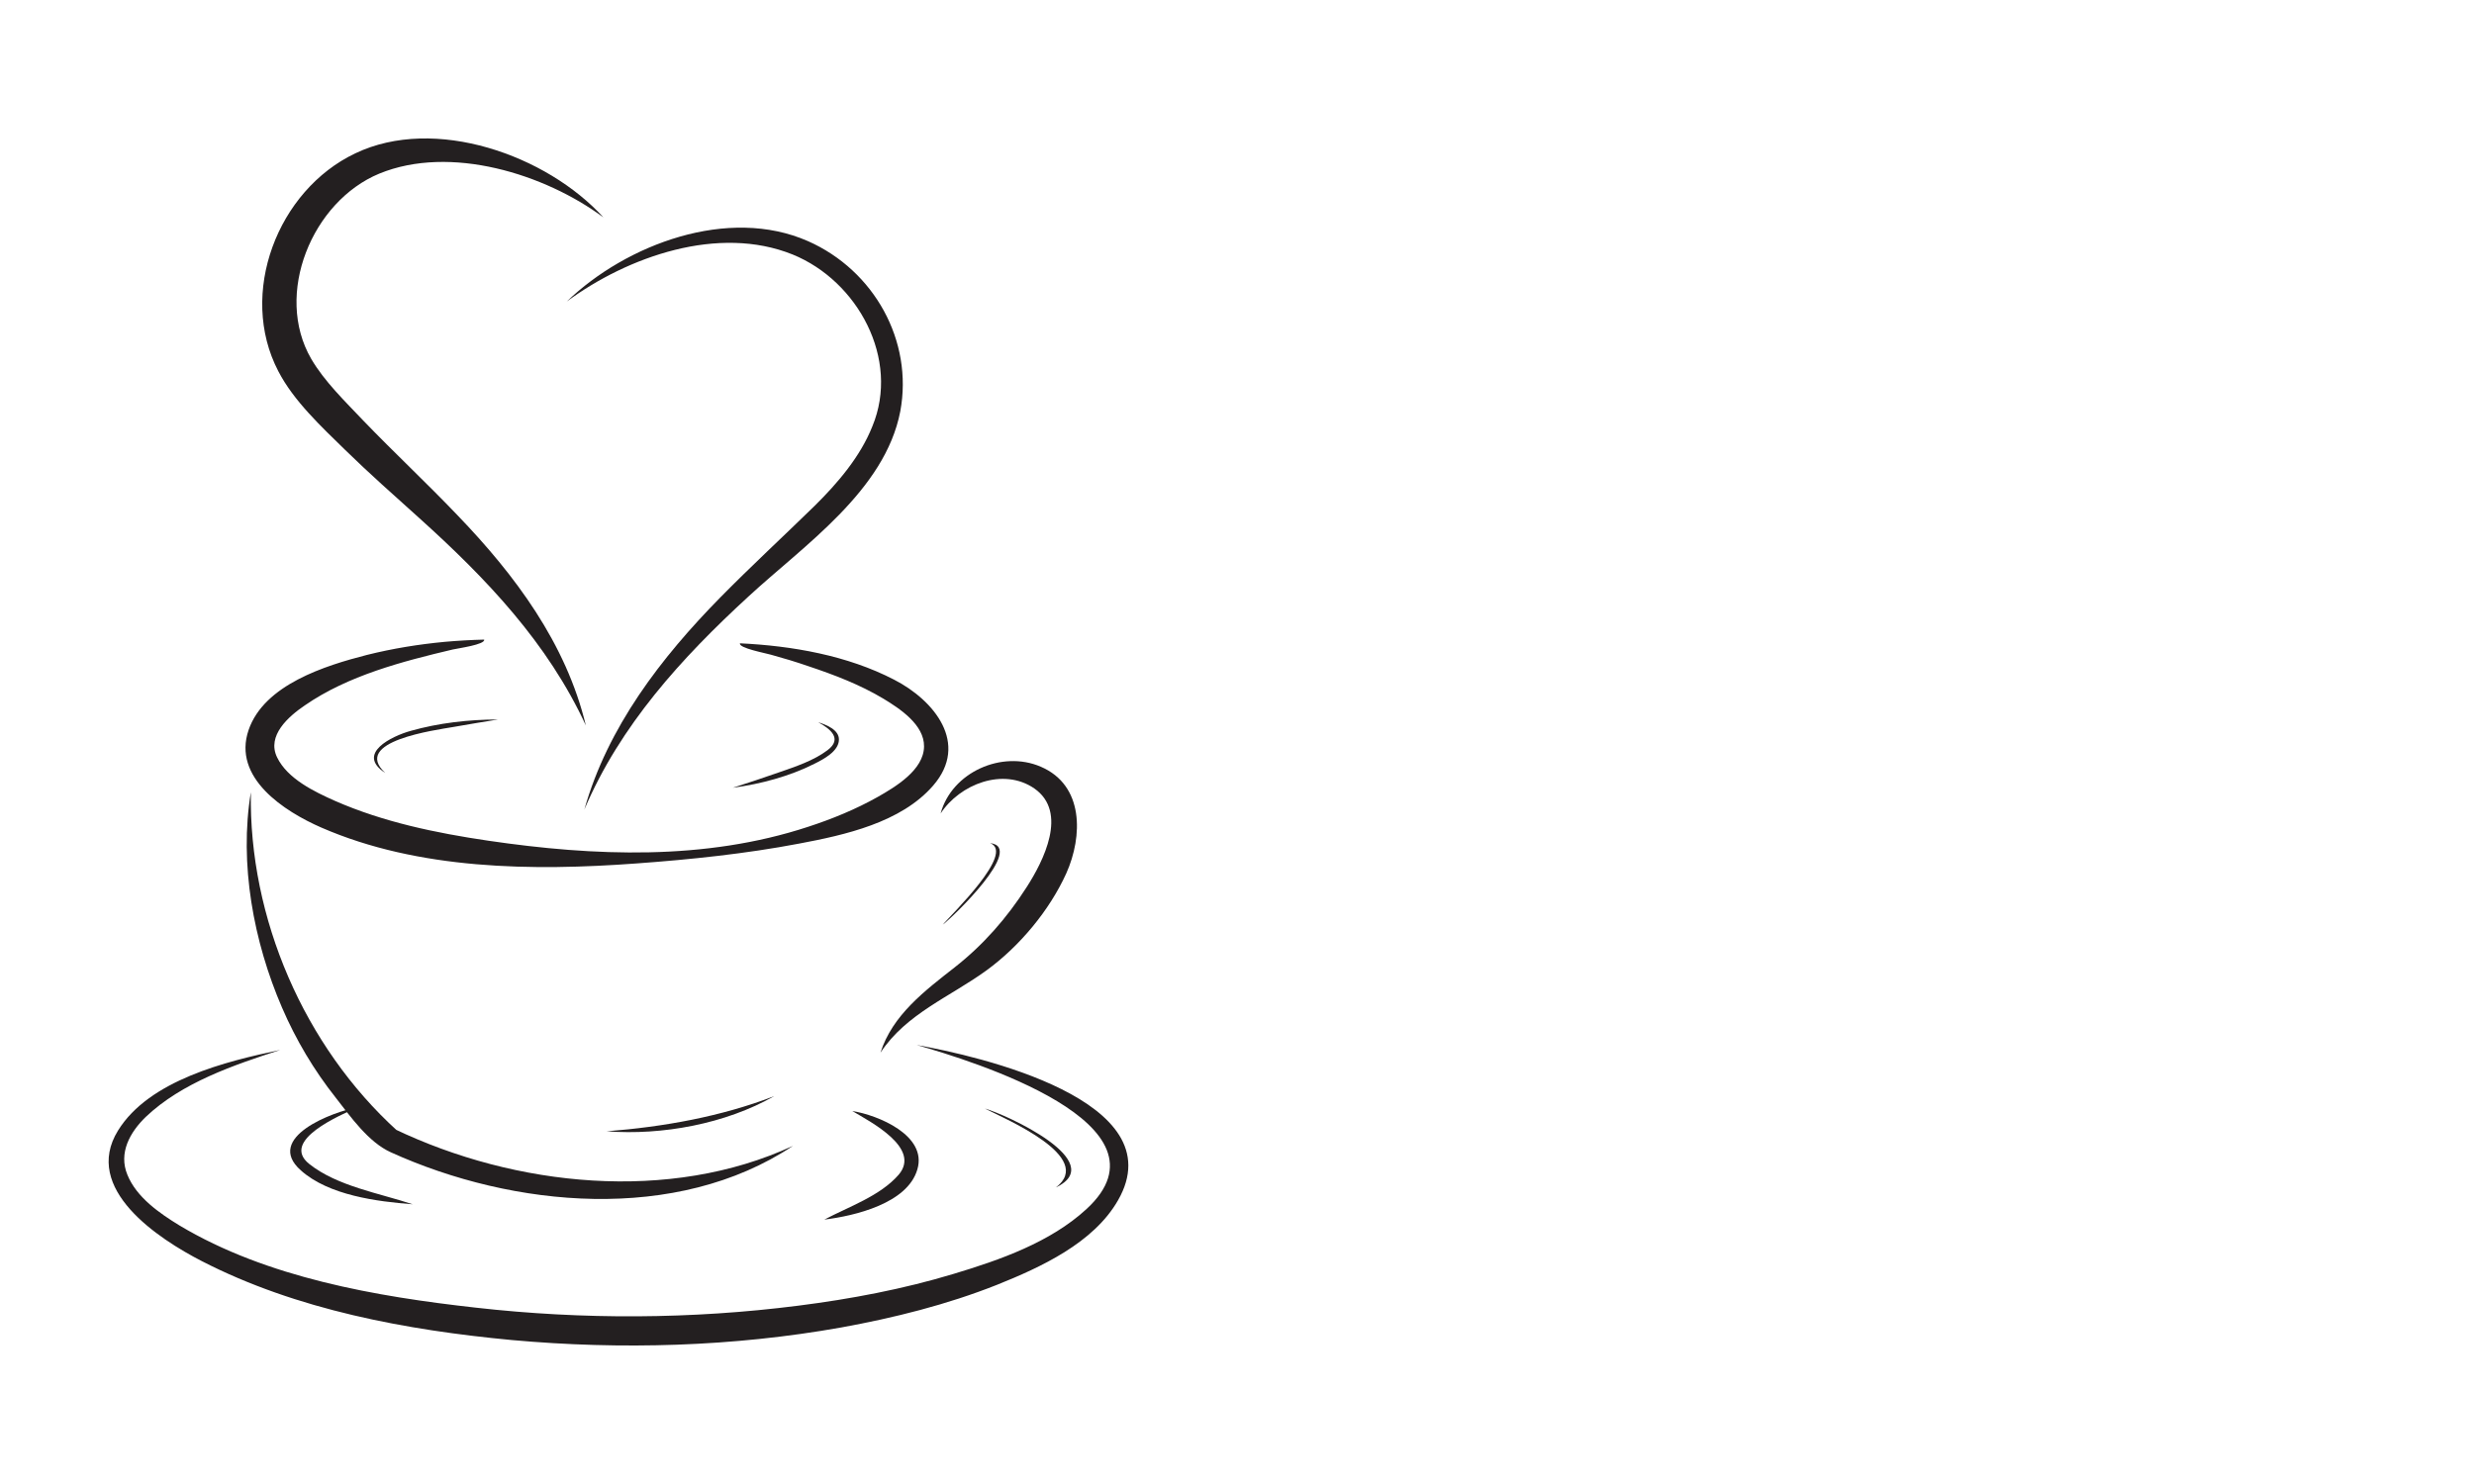
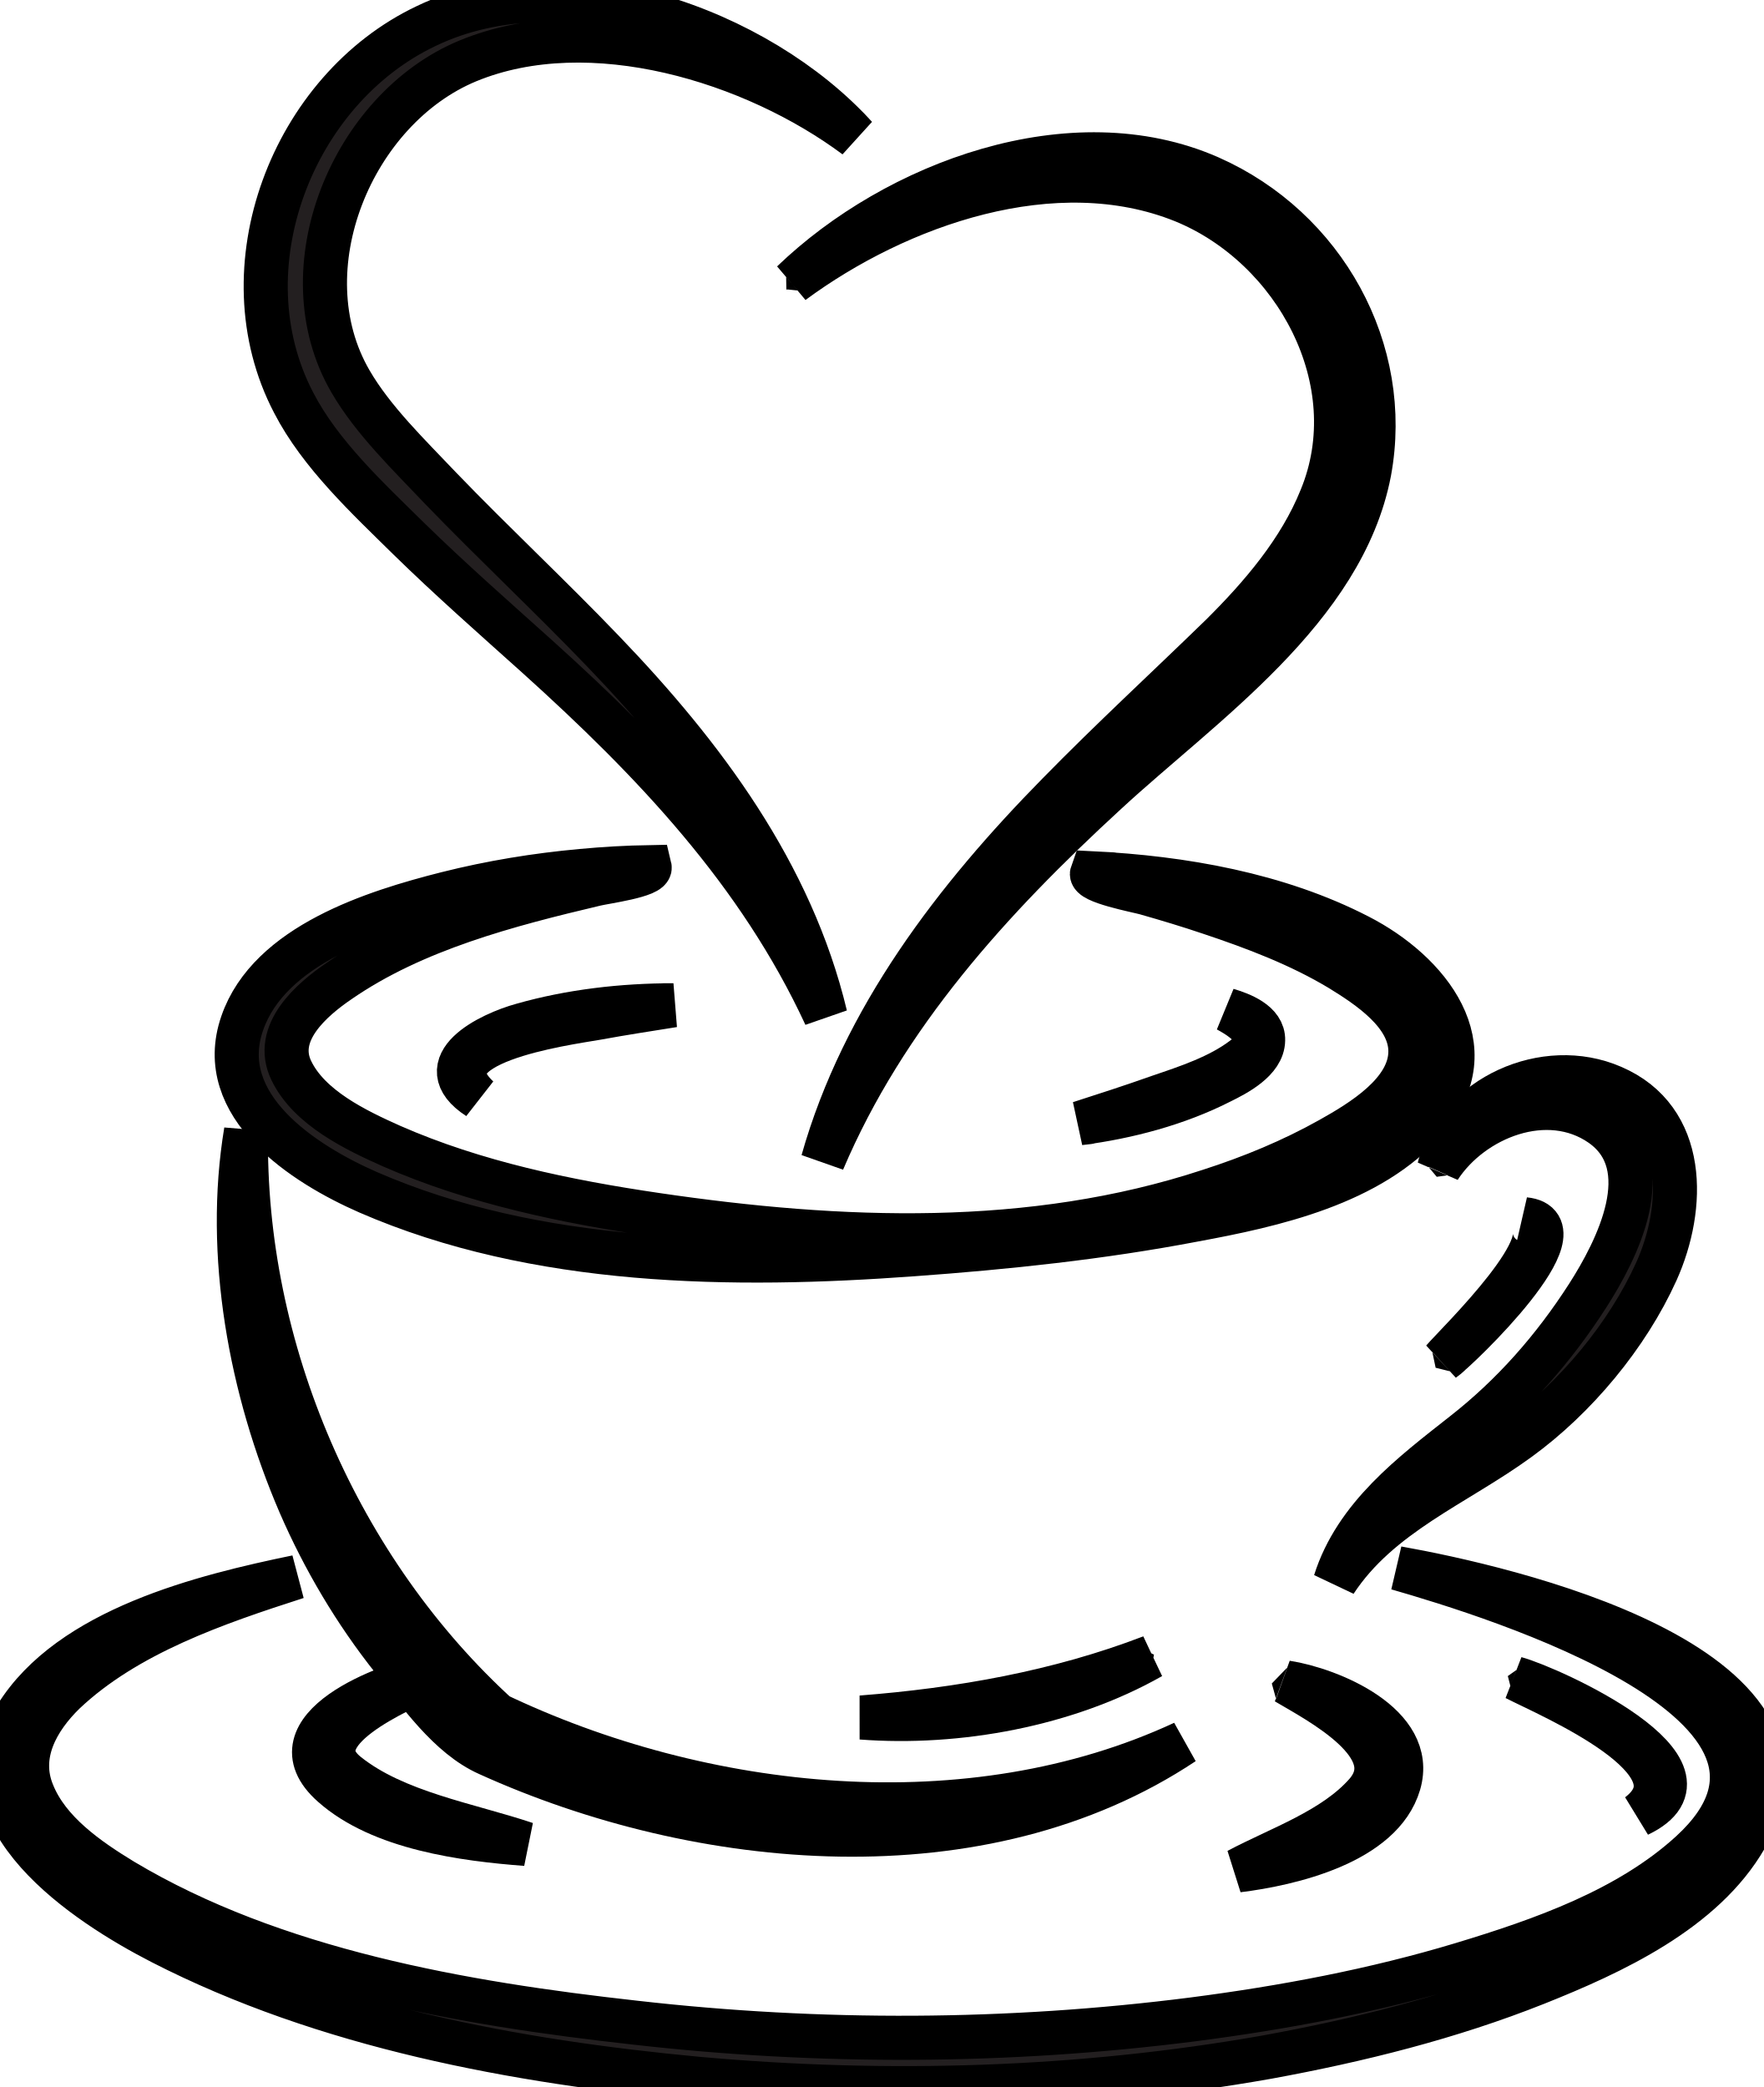
- <svg xmlns="http://www.w3.org/2000/svg" version="1.2" viewBox="0 0 1000 600" width="1000" height="600">
+ <svg xmlns="http://www.w3.org/2000/svg" version="1.2" viewBox="0 0 600 710" width="600" height="710">
  <style>
- 		.s0 { fill: #231f20 } 
+ 		.s0 { 
+ fill: #231f20; 
+ stroke: black;
+ stroke-width: 15;
+ }
+  
	</style>
  <g id="Layer 1">
    <g id="&lt;Group&gt;">
-       <path id="&lt;Path&gt;" class="s0" d="m370.5 422.5c24.7 4.4 104.6 22.4 81.4 62.8-9.9 17.3-31.3 27.1-49 34.2-20.2 8-41.4 13.3-62.8 17.2-43.8 7.8-88.9 9.1-133.2 5.1-42.5-4-87-12.2-125.3-31.9-17.5-9-48.5-29.2-33.9-52.8 12.6-20.4 43.7-28 65.6-32.6-18.8 6.1-39.8 13.2-54.4 27.1-6.3 6.1-11.1 14.5-7.4 23.4 3.7 9.1 12.9 15.5 21.1 20.5 35.3 21.1 79.5 28.7 119.7 33.2 43.3 4.9 87.3 4.7 130.4-0.8 21.2-2.7 42.4-6.7 62.9-12.9 18.6-5.6 38.9-12.7 53.5-26.1 37.5-34.4-46.2-60-68.6-66.4 6.6 1.2 6.4 1.8 0 0z" />
-       <path id="&lt;Path&gt;" class="s0" d="m299.1 260.1c21.1 1 43.4 4.9 62.3 14.7 16.2 8.3 30.5 25.8 15.8 42.8-13 15-35.7 20-54.3 23.5-21.6 4.1-43.7 6.4-65.6 8-42.1 3.1-88.1 2.6-127.4-14.5-14.9-6.5-36.1-20.1-29.4-39.5 6.3-18.3 31-26 47.8-30.3 10.4-2.6 20.9-4.3 31.5-5.3q8-0.7 15.9-0.9c0.5 2-10.5 3.5-12.7 4-20.3 4.8-42.3 10.5-59.8 22.6-6.5 4.4-15.5 12.2-11.2 21 4.2 8.7 15.1 13.9 23.4 17.6 19.6 8.6 40.9 13 61.9 16.1 42.9 6.3 87.6 8.1 129.3-5.6 9.8-3.2 19.3-7.1 28.2-12.1 7.2-4.1 18.6-10.9 18.7-20.4 0.1-8.8-9.8-15.3-16.4-19.3-9.5-5.7-20-9.7-30.5-13.2-4.9-1.7-9.9-3.2-15-4.6-2-0.6-13.2-2.7-12.5-4.6 10.6 0.5 0 0 0 0z" />
-       <path id="&lt;Path&gt;" class="s0" d="m101.4 320.3c-0.9 50.9 21.6 102.8 59.2 136.9q-0.5-0.4-1.1-0.7c48.7 23.3 111.1 29.9 161 6.8-47.1 31.3-113.1 25-162.5 2.6-9.1-4.1-16.3-14.4-22.3-22.1-8.8-11.1-16.1-23.4-21.7-36.4-11.5-26.6-17.4-58.2-12.6-87.1 0 3.3-1 6.5 0 0z" />
-       <path id="&lt;Path&gt;" class="s0" d="m380.2 328.9c4.5-16.7 24.8-25.7 40.5-18.9 17.5 7.5 17 28.1 10.3 43.1-6.8 15-18.9 29.5-32.2 39.2-14.7 10.7-32.5 17.5-42.9 33.3 4.8-15.2 18-25.1 30-34.5 11.6-9.1 21.1-20 29-32.3 6.9-10.7 16.9-30.4 3.2-40-12.6-8.7-30.2-1.7-37.9 10.1 1-3.9 2.2-3.4 0 0z" />
-       <path id="&lt;Path&gt;" class="s0" d="m243.9 87.9c-23.7-17.6-61.9-29.5-90.6-17.7-27.1 11.2-42.7 48.7-27.5 74.9 5.3 9.1 13.8 17.3 21 24.9 12.5 13 25.7 25.3 38.1 38.3 23.3 24.2 43.9 51.8 51.9 85-15.5-33.5-40.2-59.4-67.4-83.9-10.1-9.1-20.3-18.1-30-27.6-9.5-9.3-20.7-19.7-26.9-31.7-16.4-31.4-0.3-73.2 31.1-88.1 32.2-15.4 77.4 0.7 100.3 25.9-3.2-2.4-5.5-6 0 0z" />
-       <path id="&lt;Path&gt;" class="s0" d="m229.1 121.9c24.1-23.2 65.3-38.6 97.5-24.4 26.7 11.8 42.6 40.3 37.3 68.8-6.2 32.1-39 54.2-61.4 74.9-27 24.8-51.8 52-66.3 86.1 9.4-33.3 31-61.4 55-85.8 12.4-12.6 25.4-24.6 38.1-37 9.3-9.2 18.4-19.8 23.3-32.1 11.3-27.2-5.9-58.8-32.2-69.5-30-12.1-66.6 0.8-91.3 19 2.9-2.8 3.3-2.4 0 0z" />
-       <path id="&lt;Path&gt;" class="s0" d="m344.5 449.2c10.2 1.6 30.4 9.8 26.3 23.6-4 13.8-25.4 18.8-37.6 20.3 9.8-5.2 22.5-9.5 30-18.1 9.3-10.8-11.3-21.4-18.7-25.8 1.7 0.3 2.8 1.7 0 0z" />
-       <path id="&lt;Path&gt;" class="s0" d="m144.5 447.7c-6.7 3.1-31.4 13.4-19.5 22.9 11.3 9 28.3 11.8 41.8 16.3-14.4-1.1-33.9-3.6-45.2-13.7-15-13.3 13.2-23.8 22.9-25.5-3.2 1.5-3.5 0.6 0 0z" />
-       <path id="&lt;Path&gt;" class="s0" d="m201.3 290.9c-6 1-11.9 1.9-17.9 3-7.5 1.3-41.5 5.8-27.7 18.6-12-7.8 2.7-14.9 10.3-17 11.3-3.2 23.5-4.6 35.3-4.6 0 0-5.2 0 0 0z" />
-       <path id="&lt;Path&gt;" class="s0" d="m296.2 318.5c6.2-2 12.4-4 18.6-6.2 6.6-2.3 14-4.7 19.7-9 6.1-4.6 1.2-8.6-3.8-11.3 3.2 1 8.5 3 8.4 7.1-0.1 4.7-6.3 7.9-9.9 9.7-10.1 5.1-21.8 8.2-33 9.7 0 0 4.8-0.6 0 0z" />
-       <path id="&lt;Path&gt;" class="s0" d="m398.1 448.2c8.3 2.3 50.5 21.5 28.7 31.9 16.1-12.3-20.5-27.7-28.7-31.9 4.2 1.2 3.9 2 0 0z" />
-       <path id="&lt;Path&gt;" class="s0" d="m381.1 373.8c3.5-4.1 29.4-29.1 19.1-32.9 14.4 1.5-15.2 30.1-19.1 32.9 2.3-2.7 2.9-2.1 0 0z" />
-       <path id="&lt;Path&gt;" class="s0" d="m312.9 443.2c-19.7 11.2-45.2 15.9-67.7 14.2 23-1.8 46.1-5.9 67.7-14.2-5 2.9-5.4 2.1 0 0z" />
+       <path id="&lt;Path&gt;" class="s0" d="m475.4 533.5c36 6.4 152.3 32.6 118.5 91.5-14.4 25.1-45.5 39.4-71.3 49.7-29.4 11.7-60.3 19.4-91.4 25.1-63.8 11.3-129.4 13.2-193.9 7.4-61.9-5.8-126.7-17.8-182.4-46.4-25.5-13.1-70.6-42.5-49.4-76.9 18.4-29.7 63.6-40.8 95.5-47.4-27.3 8.8-57.9 19.2-79.2 39.4-9.1 8.9-16.1 21.1-10.7 34.1 5.3 13.2 18.7 22.5 30.7 29.8 51.4 30.7 115.7 41.8 174.2 48.3 63.1 7.2 127.1 6.9 189.8-1.1 30.9-4 61.8-9.8 91.6-18.8 27.1-8.2 56.6-18.5 77.9-38 54.6-50.1-67.3-87.3-99.9-96.7 9.6 1.8 9.3 2.7 0 0z" />
+       <path id="&lt;Path&gt;" class="s0" d="m371.5 297.1c30.7 1.5 63.2 7.2 90.7 21.4 23.6 12.1 44.4 37.6 23 62.3-18.9 21.9-52 29.2-79.1 34.2-31.4 6-63.6 9.4-95.5 11.7-61.2 4.5-128.2 3.8-185.4-21.1-21.7-9.5-52.6-29.3-42.8-57.5 9.2-26.7 45.1-37.9 69.6-44.1 15.1-3.8 30.4-6.3 45.8-7.7q11.7-1.1 23.2-1.3c0.7 2.9-15.3 5-18.5 5.8-29.6 7-61.6 15.3-87.1 32.9-9.4 6.4-22.5 17.7-16.3 30.5 6.1 12.7 22 20.3 34.1 25.7 28.5 12.5 59.5 18.9 90.1 23.4 62.5 9.2 127.5 11.8 188.2-8.2 14.3-4.6 28.1-10.3 41.1-17.6 10.5-5.9 27.1-15.8 27.2-29.7 0.1-12.8-14.3-22.2-23.9-28.1-13.8-8.3-29.1-14.1-44.4-19.2-7.1-2.4-14.4-4.6-21.8-6.7-2.9-0.8-19.2-3.9-18.2-6.7 15.4 0.8 0 0 0 0z" />
+       <path id="&lt;Path&gt;" class="s0" d="m83.7 384.8c-1.3 74.1 31.4 149.6 86.2 199.3q-0.8-0.6-1.6-1.1c70.9 34 161.7 43.6 234.3 9.9-68.5 45.6-164.6 36.4-236.5 3.8-13.3-5.9-23.7-20.9-32.5-32.2-12.8-16.1-23.4-34-31.6-52.9-16.7-38.8-25.3-84.8-18.3-126.8 0 4.8-1.5 9.4 0 0z" />
+       <path id="&lt;Path&gt;" class="s0" d="m489.6 397.3c6.5-24.3 36.1-37.4 58.9-27.5 25.5 10.9 24.8 40.9 15 62.7-9.9 21.9-27.5 43-46.9 57.1-21.4 15.6-47.3 25.5-62.4 48.5 7-22.2 26.2-36.6 43.6-50.3 16.9-13.2 30.8-29.1 42.3-47 10-15.6 24.6-44.2 4.6-58.2-18.3-12.7-43.9-2.5-55.1 14.7 1.4-5.7 3.2-5 0 0z" />
+       <path id="&lt;Path&gt;" class="s0" d="m291.1 46.5c-34.5-25.7-90.1-43-131.9-25.8-39.4 16.3-62.1 70.9-40 109 7.7 13.3 20.1 25.2 30.6 36.3 18.2 18.9 37.4 36.8 55.5 55.7 33.9 35.3 63.9 75.4 75.5 123.8-22.6-48.8-58.5-86.5-98.1-122.2-14.7-13.2-29.6-26.3-43.7-40.1-13.8-13.6-30.1-28.7-39.1-46.2-23.9-45.7-0.5-106.6 45.2-128.2 46.9-22.5 112.7 1 146 37.7-4.6-3.5-8-8.8 0 0z" />
+       <path id="&lt;Path&gt;" class="s0" d="m269.6 96c35.1-33.8 95.1-56.2 141.9-35.6 38.9 17.2 62 58.7 54.3 100.2-9 46.7-56.8 78.9-89.4 109-39.3 36.1-75.4 75.7-96.5 125.4 13.7-48.5 45.2-89.4 80.1-124.9 18-18.4 37-35.9 55.5-53.9 13.5-13.4 26.7-28.8 33.9-46.7 16.4-39.6-8.6-85.6-46.9-101.2-43.7-17.6-97 1.2-132.9 27.7 4.2-4.1 4.8-3.5 0 0z" />
+       <path id="&lt;Path&gt;" class="s0" d="m437.6 572.4c14.8 2.3 44.2 14.3 38.3 34.4-5.9 20.1-37 27.3-54.8 29.5 14.3-7.6 32.8-13.8 43.7-26.3 13.5-15.8-16.4-31.2-27.2-37.6 2.5 0.4 4.1 2.5 0 0z" />
+       <path id="&lt;Path&gt;" class="s0" d="m146.4 570.2c-9.7 4.5-45.7 19.5-28.3 33.4 16.4 13.1 41.1 17.1 60.8 23.7-21-1.6-49.3-5.3-65.8-20-21.8-19.3 19.2-34.6 33.3-37.1-4.6 2.2-5.1 0.9 0 0z" />
+       <path id="&lt;Path&gt;" class="s0" d="m229.1 342c-8.7 1.4-17.3 2.7-26 4.3-11 1.9-60.4 8.5-40.4 27.1-17.4-11.3 4-21.7 15-24.7 16.5-4.7 34.2-6.7 51.4-6.7 0 0-7.5 0 0 0z" />
+       <path id="&lt;Path&gt;" class="s0" d="m367.3 382.1c9-2.9 18-5.8 27-9 9.7-3.3 20.4-6.8 28.7-13.1 8.9-6.7 1.8-12.5-5.5-16.4 4.7 1.4 12.4 4.3 12.2 10.3-0.1 6.8-9.1 11.5-14.4 14.1-14.7 7.5-31.7 12-48 14.1 0 0 7-0.8 0 0z" />
+       <path id="&lt;Path&gt;" class="s0" d="m515.6 571c12.1 3.3 73.5 31.3 41.8 46.4 23.4-17.9-29.9-40.3-41.8-46.4 6.1 1.7 5.7 2.9 0 0z" />
+       <path id="&lt;Path&gt;" class="s0" d="m490.9 462.6c5.1-5.9 42.8-42.3 27.8-47.8 20.9 2.1-22.2 43.8-27.8 47.8 3.3-3.9 4.2-3 0 0z" />
+       <path id="&lt;Path&gt;" class="s0" d="m391.6 563.7c-28.7 16.3-65.8 23.1-98.6 20.6 33.5-2.6 67.1-8.5 98.6-20.6-7.3 4.2-7.9 3 0 0z" />
    </g>
  </g>
</svg>
